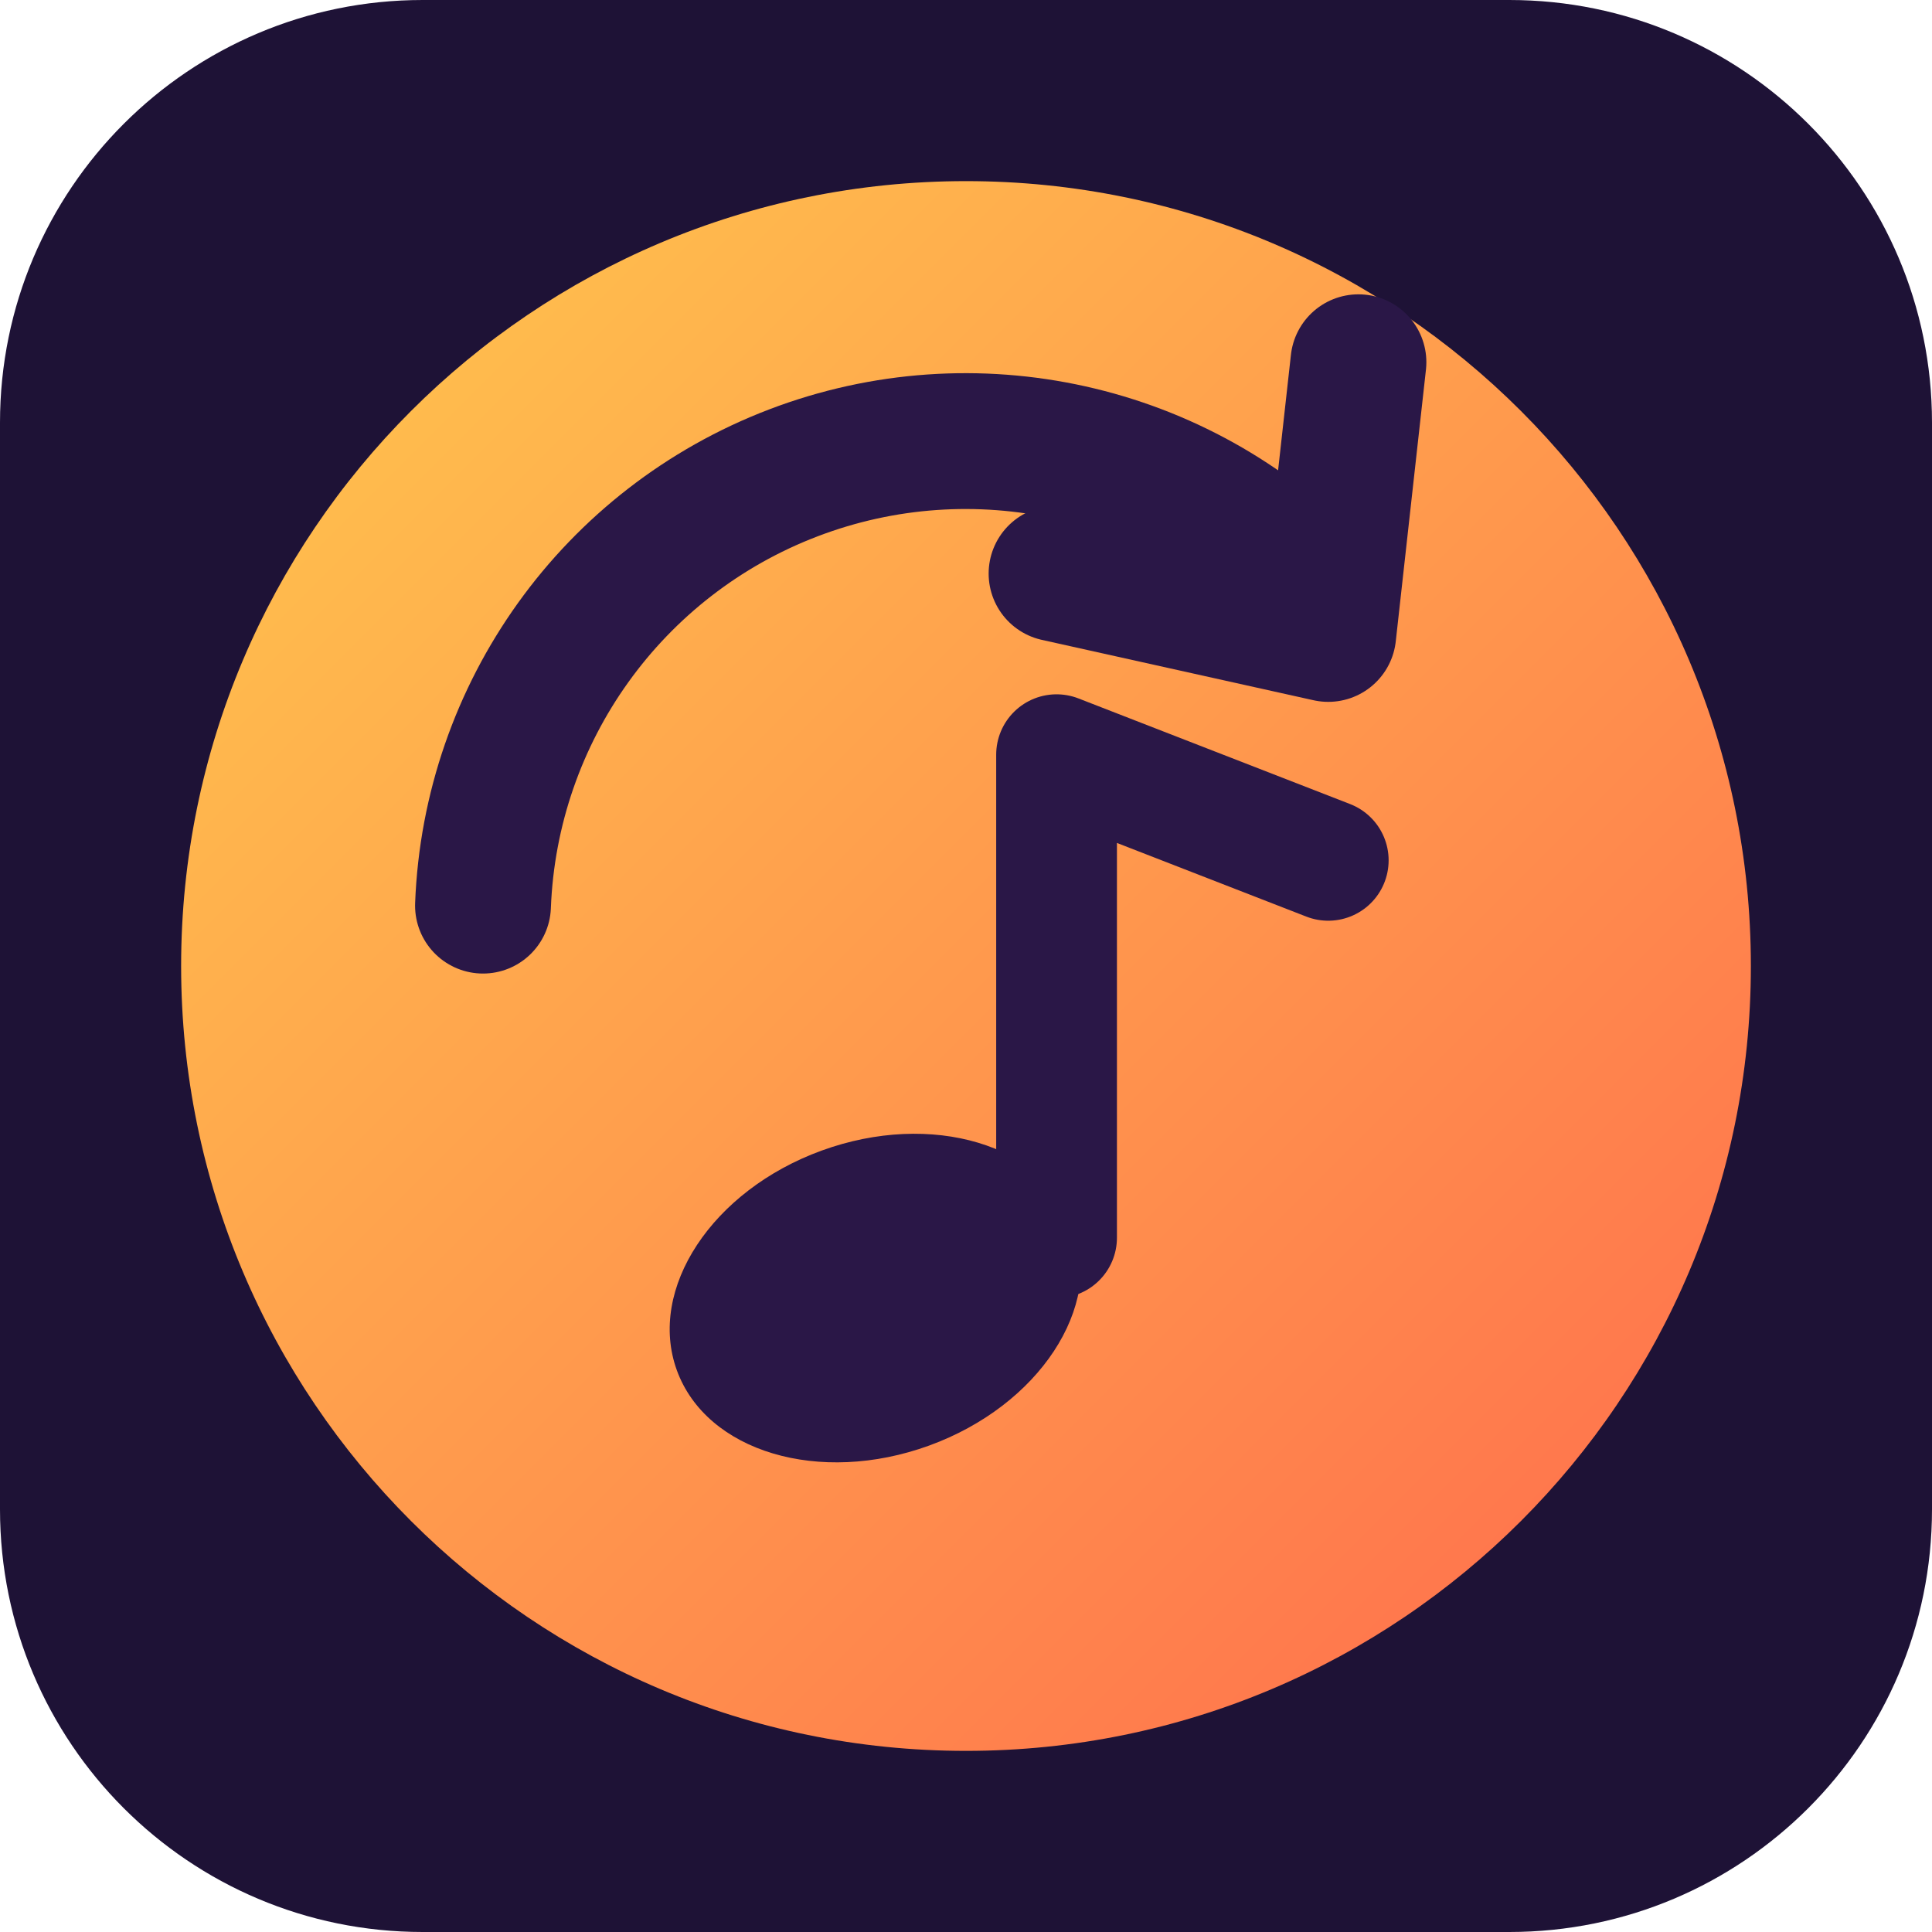
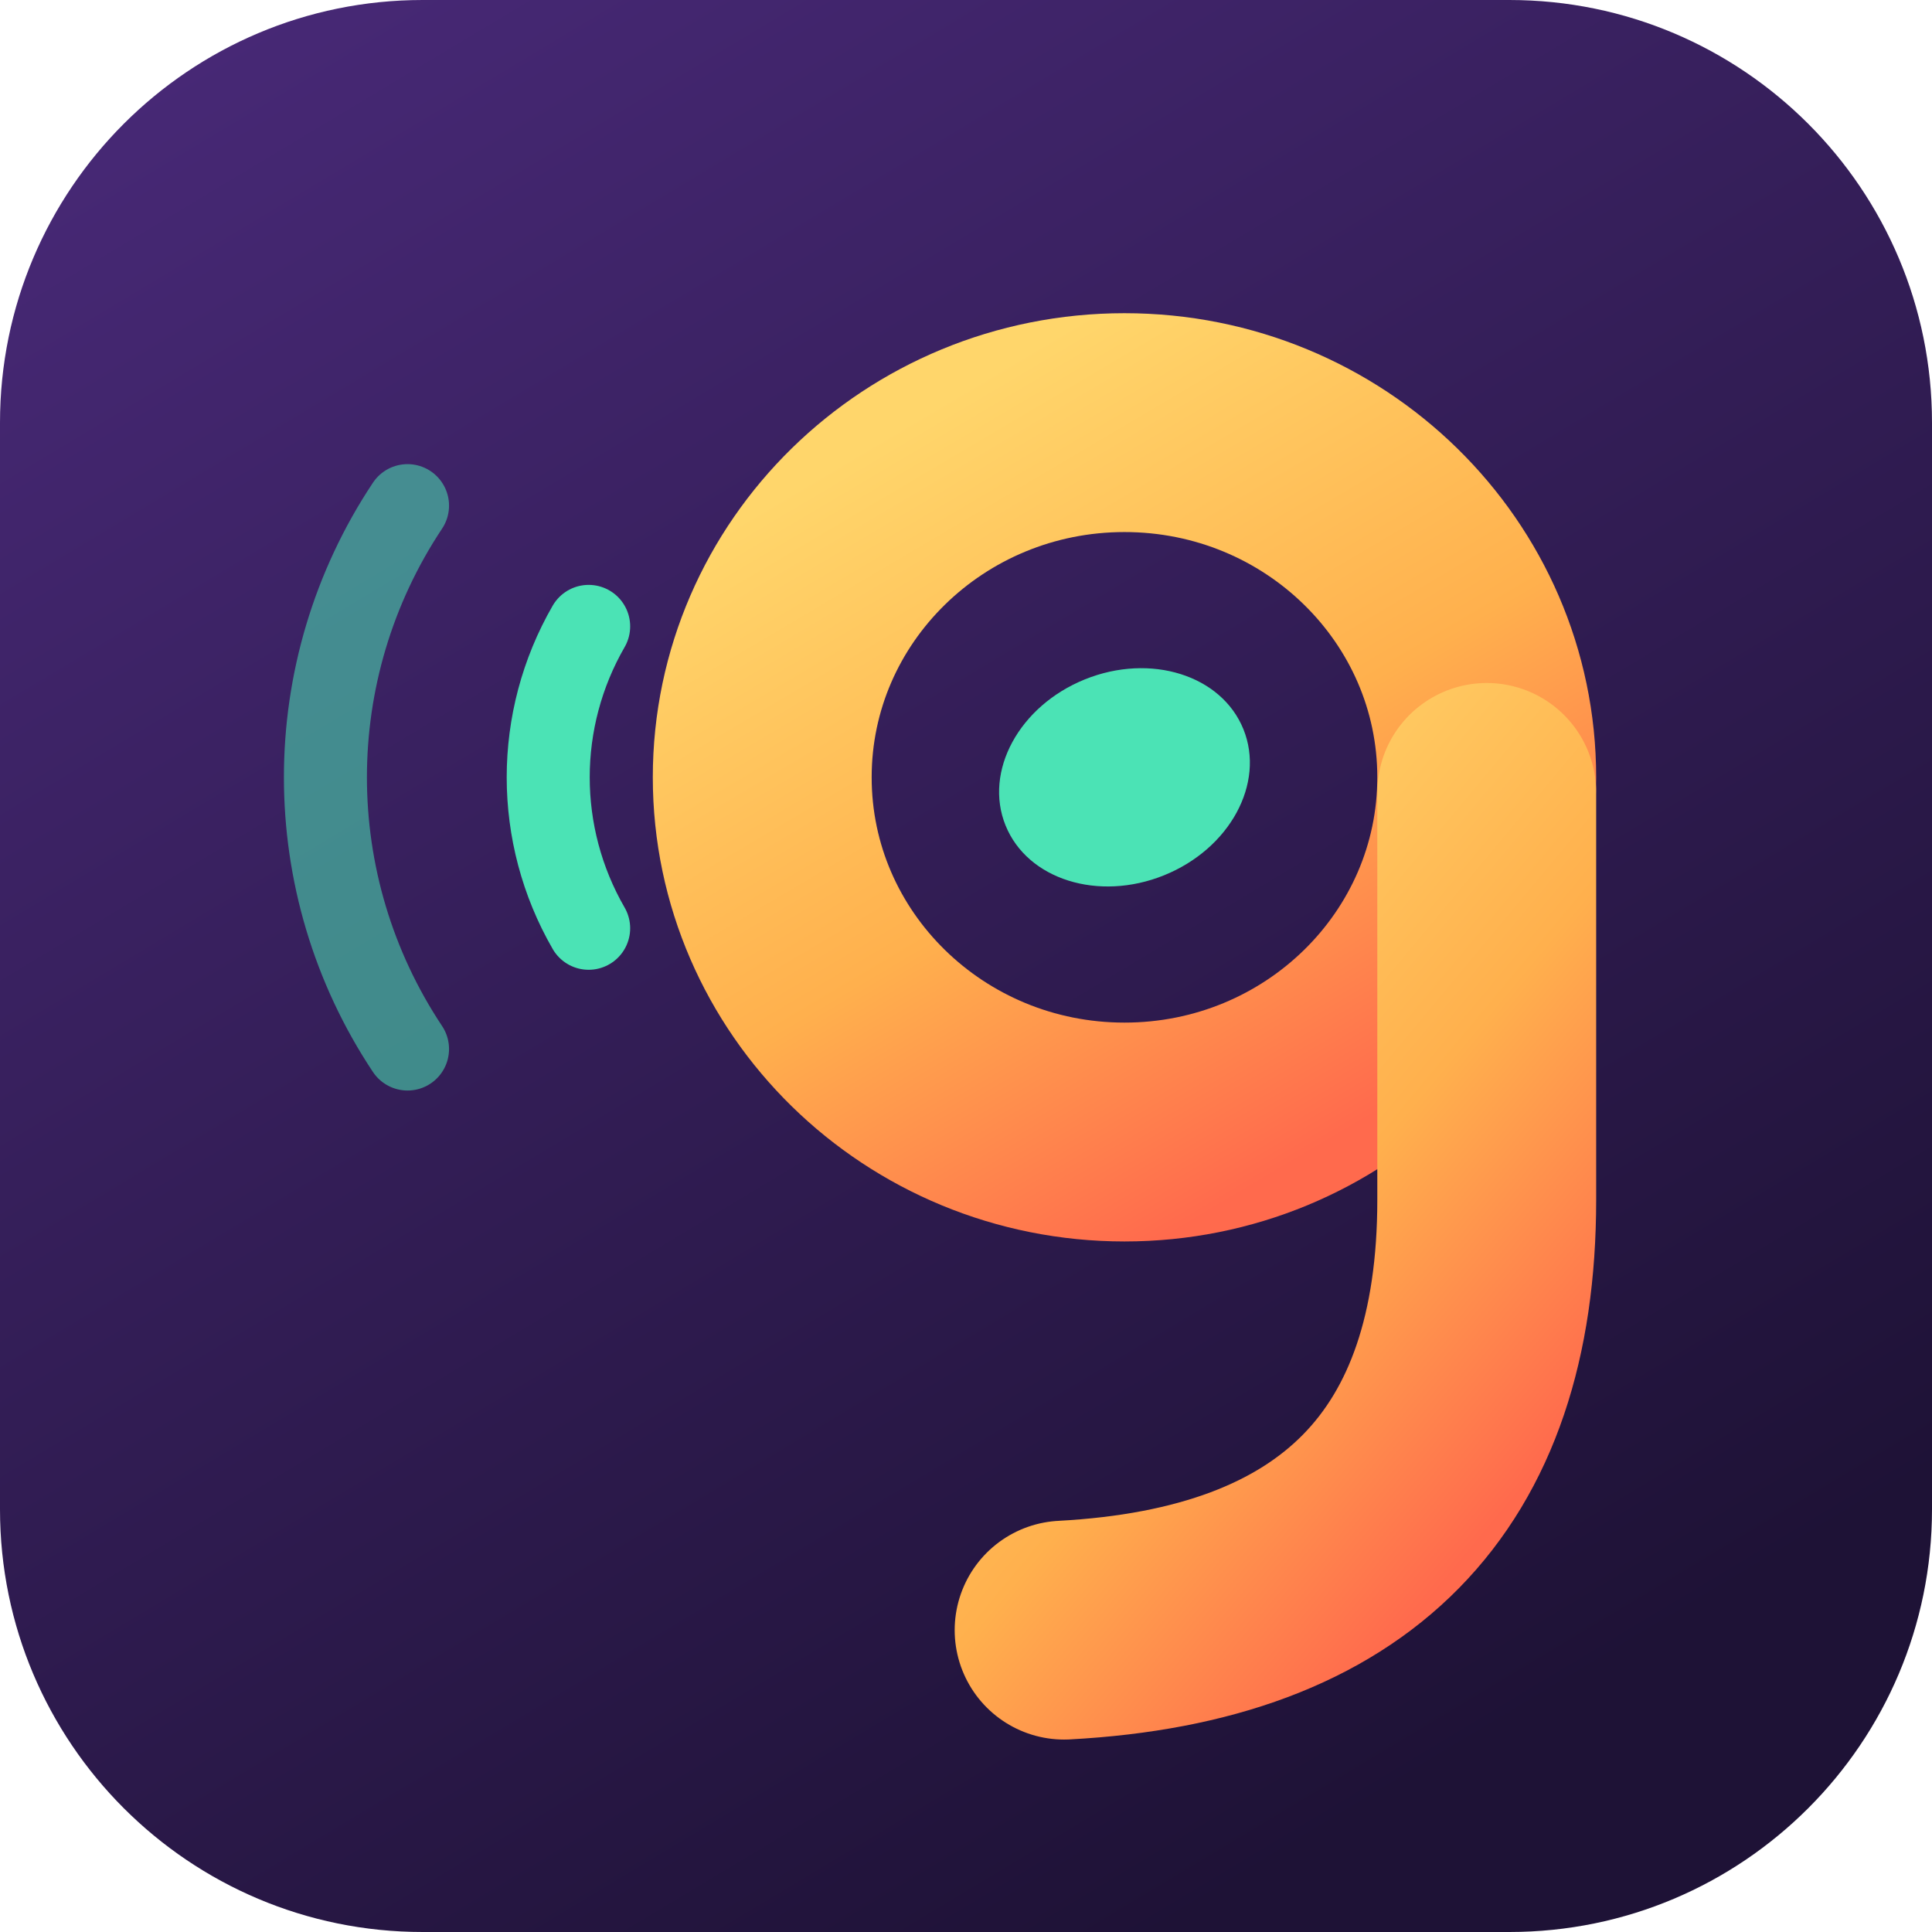
- <svg xmlns="http://www.w3.org/2000/svg" viewBox="0 0 64 64">
-   <rect width="64" height="64" rx="14" fill="#1E1236" />
+ <svg xmlns="http://www.w3.org/2000/svg" viewBox="0 0 512 512">
  <defs>
-     <linearGradient id="a" x1="0" y1="0" x2="1" y2="1">
-       <stop offset="0" stop-color="#FFC94D" />
+     <linearGradient id="bg" x1="0" y1="0" x2="0.6" y2="1">
+       <stop offset="0" stop-color="#4A2A7A" />
+       <stop offset="1" stop-color="#1E1236" />
+     </linearGradient>
+     <linearGradient id="nine" x1="0.2" y1="0" x2="0.8" y2="1">
+       <stop offset="0" stop-color="#FFD66B" />
+       <stop offset="0.55" stop-color="#FFB04D" />
      <stop offset="1" stop-color="#FF6A4D" />
    </linearGradient>
  </defs>
-   <circle cx="32" cy="32" r="26" fill="url(#a)" />
-   <path d="M16 30a16 16 0 0 1 27.5-10.5" fill="none" stroke="#2A1747" stroke-width="4.5" stroke-linecap="round" />
-   <path d="M45 12l-1 9-9-2" fill="none" stroke="#2A1747" stroke-width="4.5" stroke-linecap="round" stroke-linejoin="round" />
-   <ellipse cx="29" cy="43" rx="7" ry="5.2" transform="rotate(-20 29 43)" fill="#2A1747" />
-   <path d="M35 41V25l9 3.5" fill="none" stroke="#2A1747" stroke-width="4" stroke-linecap="round" stroke-linejoin="round" />
+   <rect width="512" height="512" rx="112" fill="url(#bg)" />
+   <path d="M108 134 A 130 130 0 0 0 108 278" fill="none" stroke="#4BE3B5" stroke-width="22" stroke-linecap="round" opacity="0.55" />
+   <path d="M156 166 A 80 80 0 0 0 156 246" fill="none" stroke="#4BE3B5" stroke-width="22" stroke-linecap="round" />
+   <ellipse cx="298" cy="206" rx="96" ry="94" fill="none" stroke="url(#nine)" stroke-width="58" />
+   <path d="M394 210 V 318 Q 394 426 282 432" fill="none" stroke="url(#nine)" stroke-width="58" stroke-linecap="round" />
+   <ellipse cx="298" cy="206" rx="34" ry="28" transform="rotate(-22 298 206)" fill="#4BE3B5" />
</svg>
